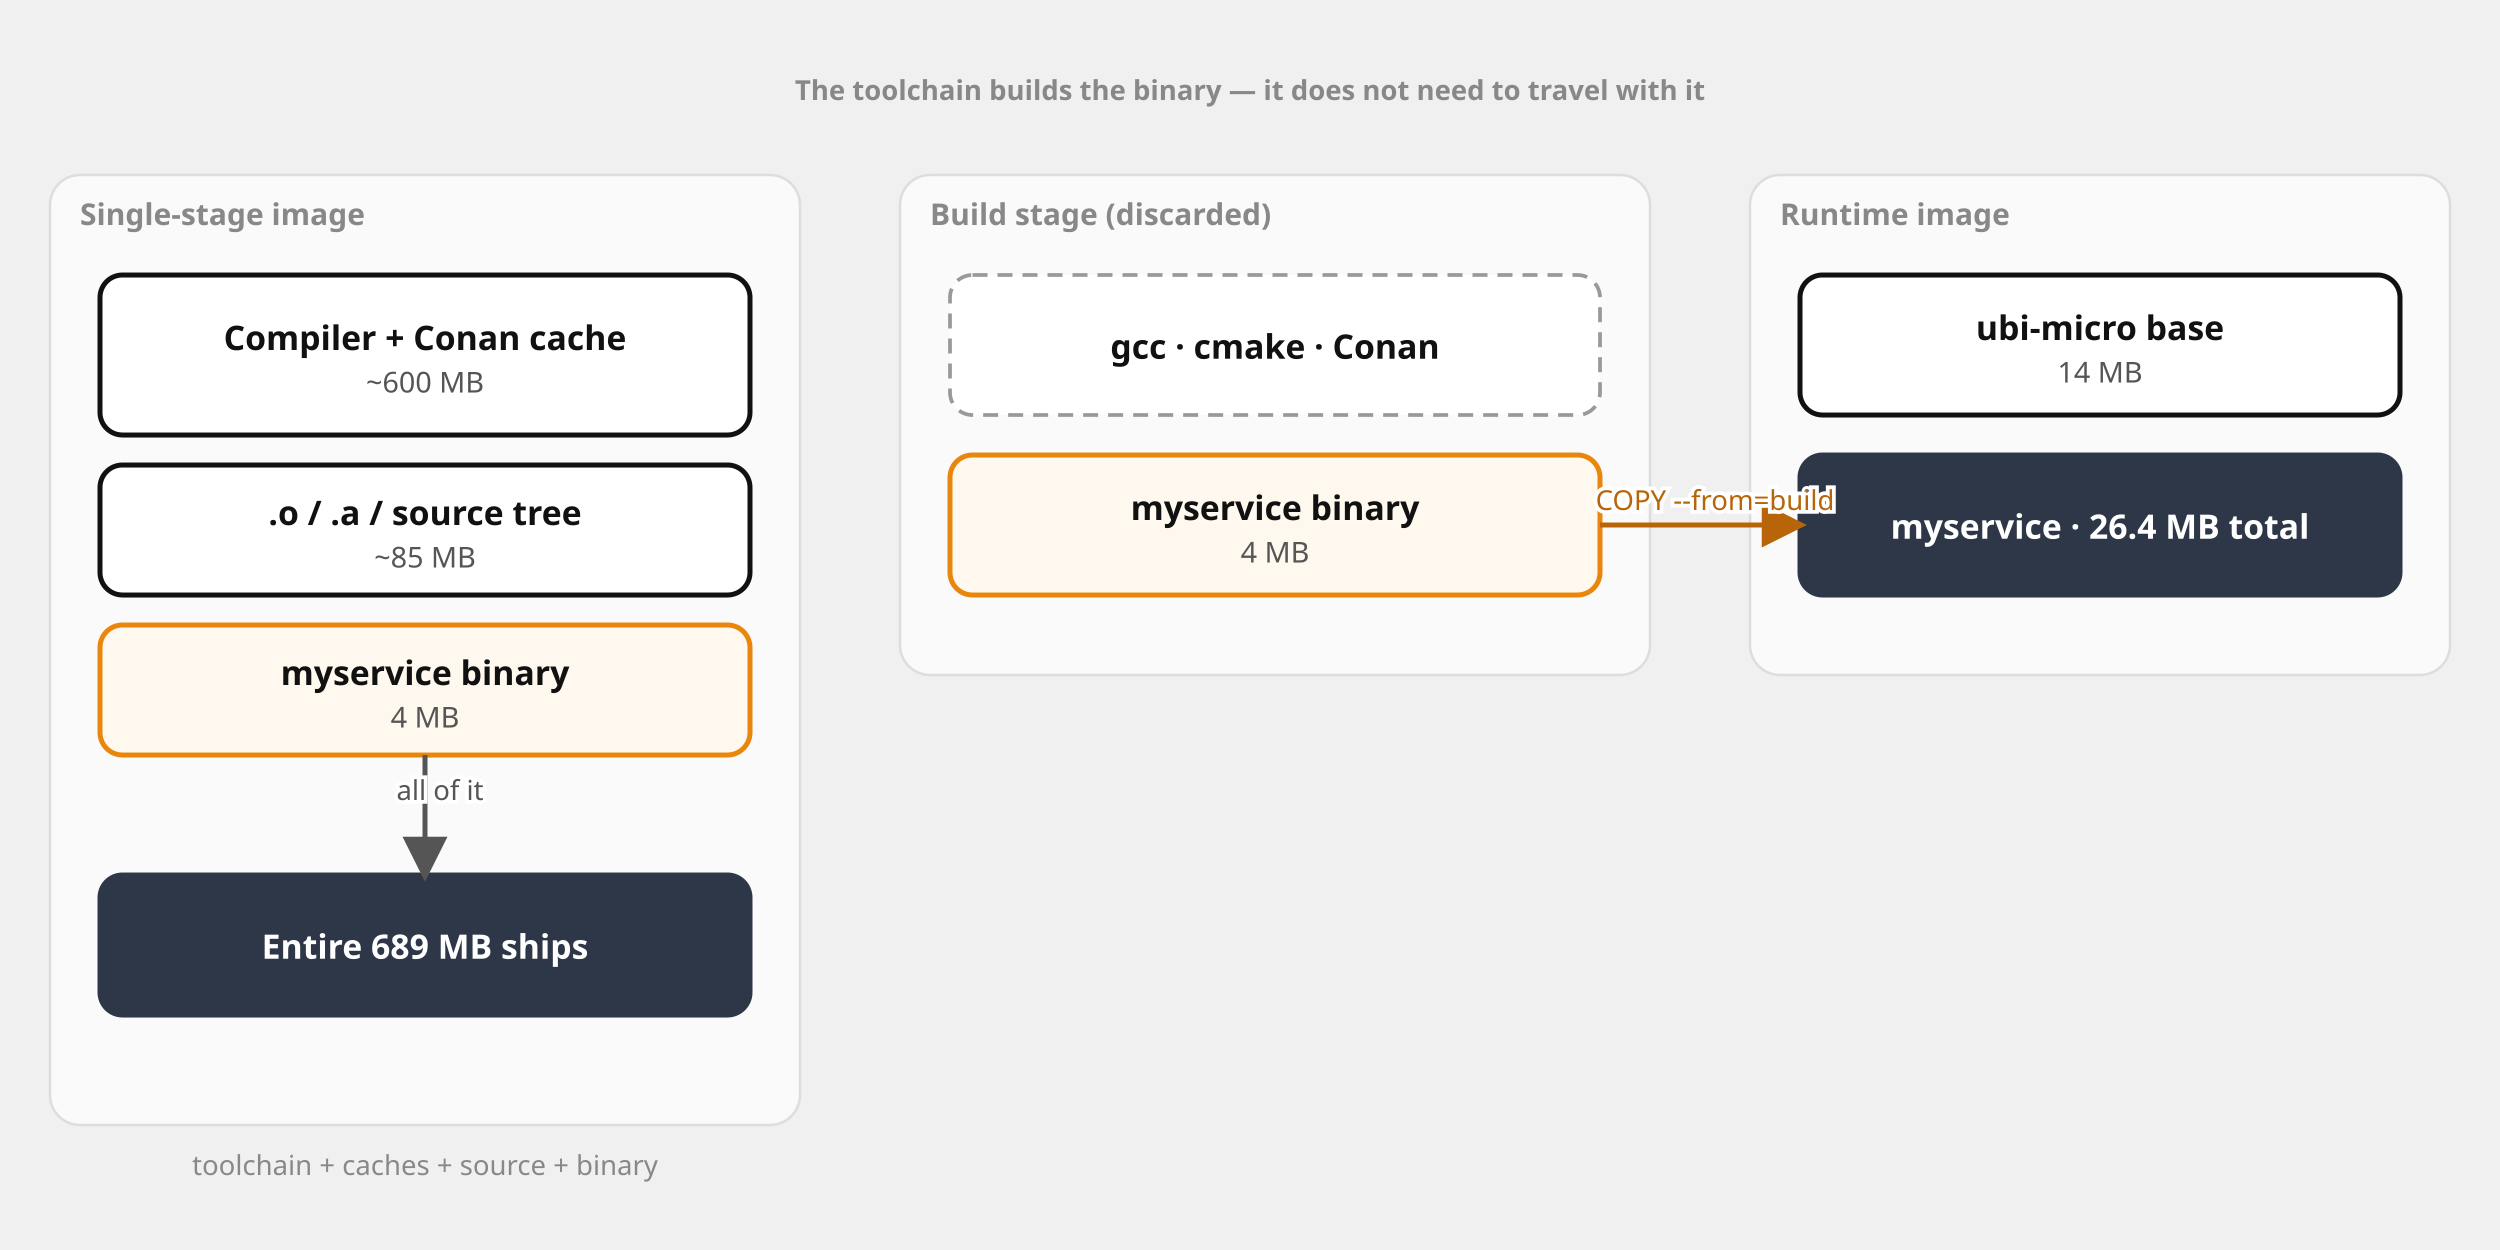
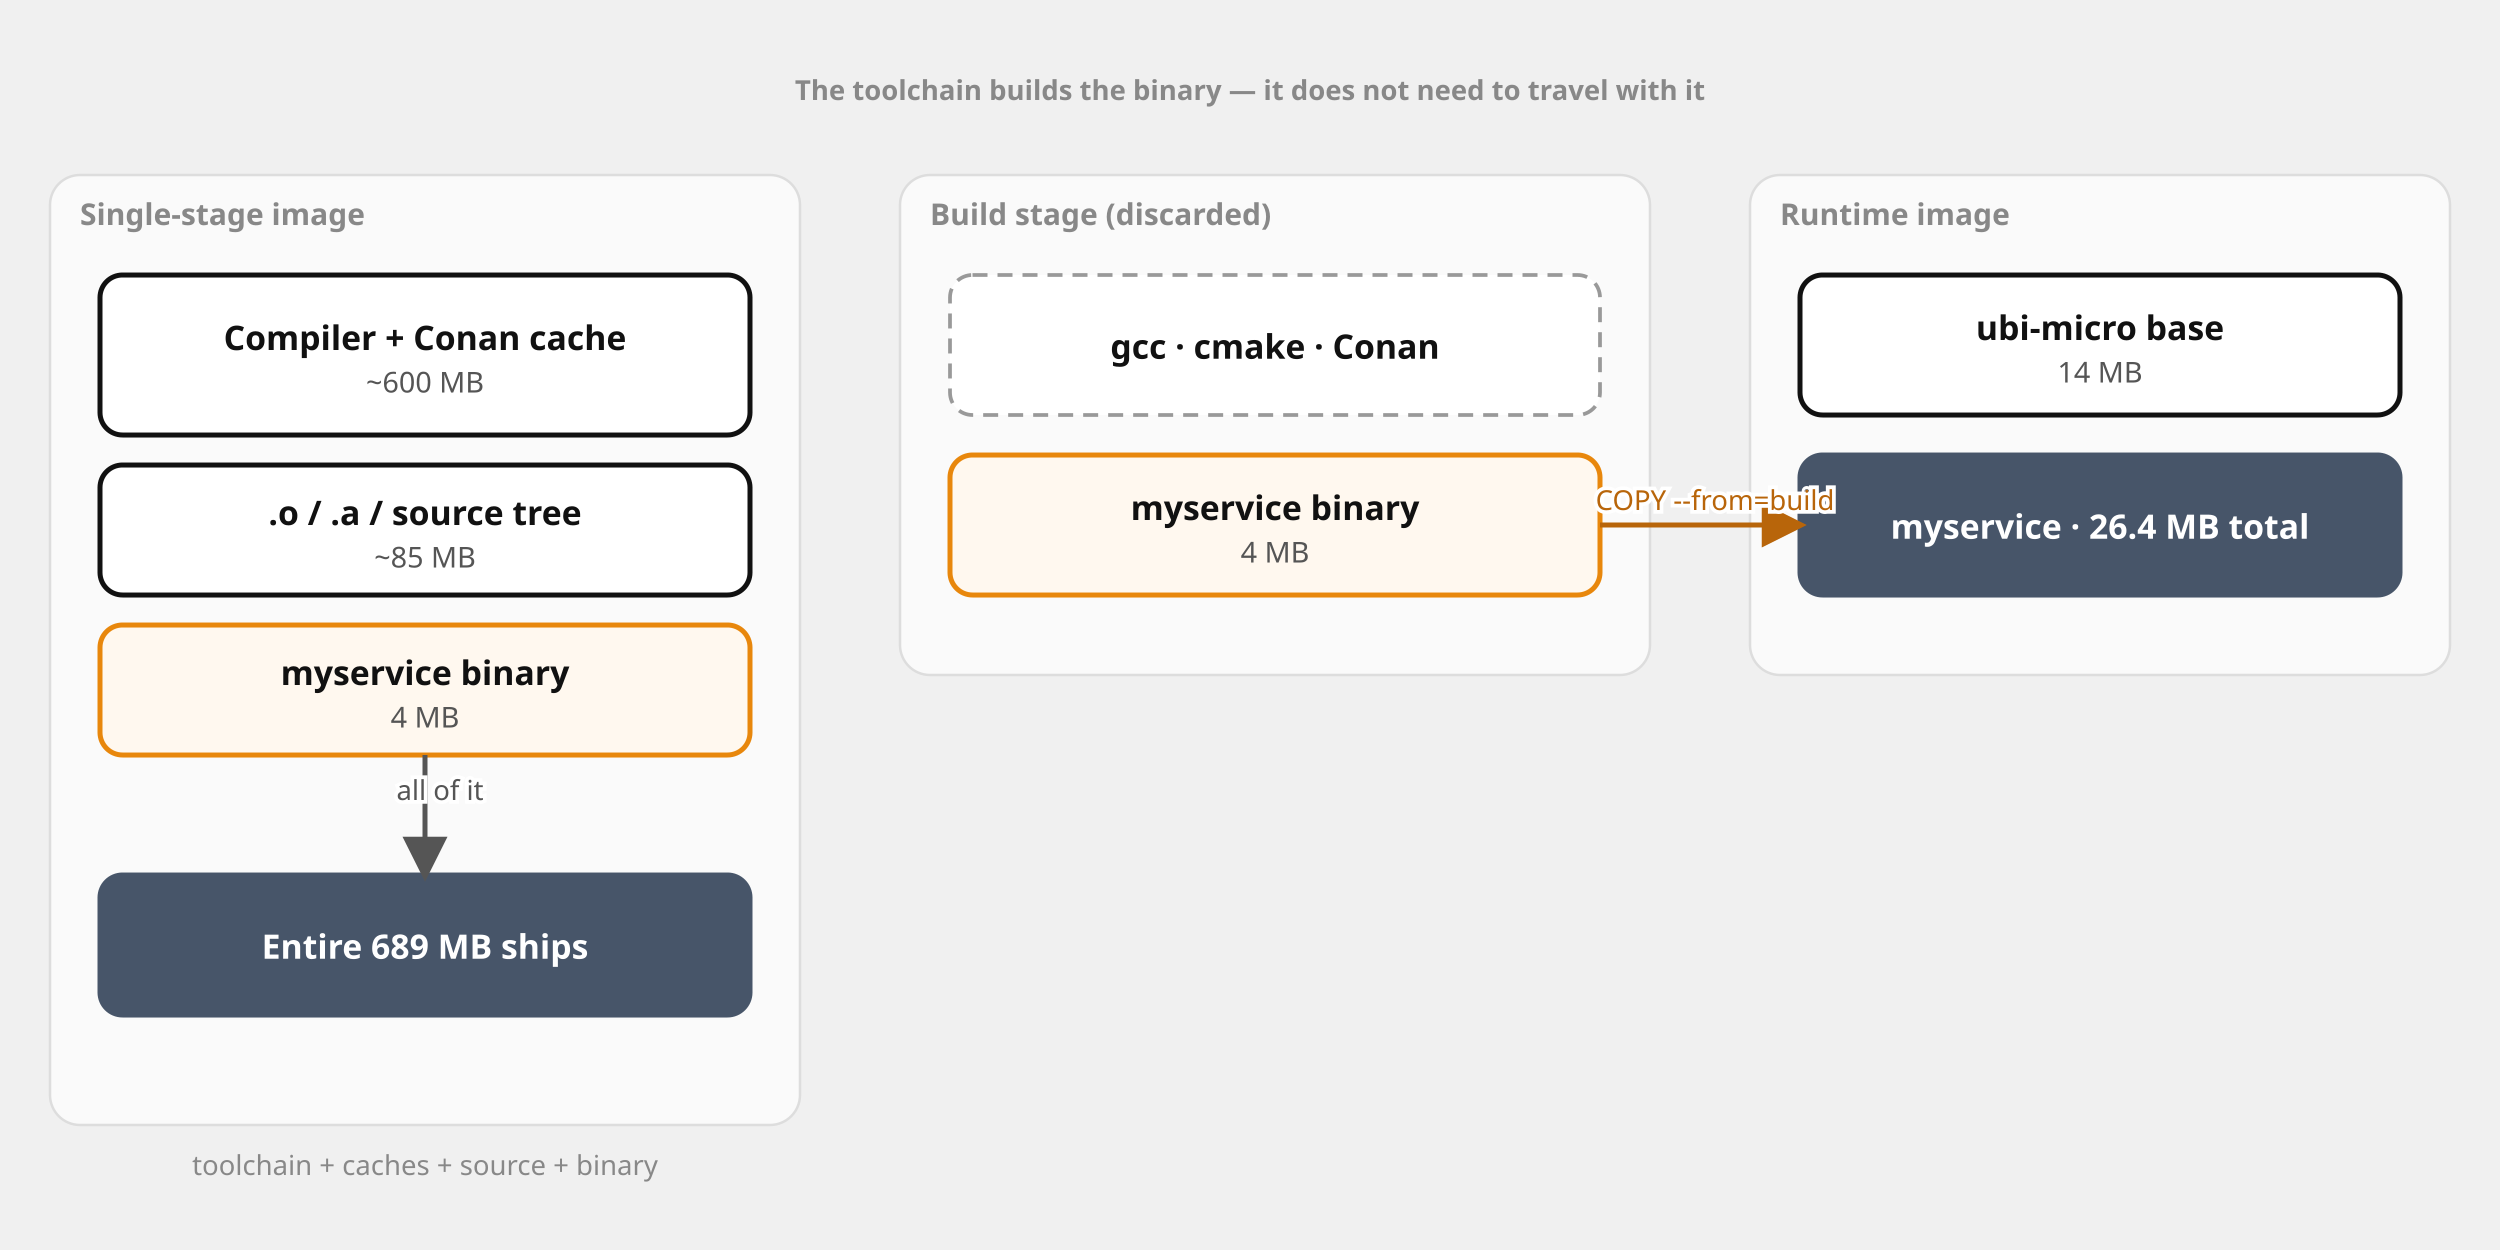
<svg xmlns="http://www.w3.org/2000/svg" viewBox="0 0 1000 500" font-family="'Red Hat Text', system-ui, sans-serif" role="img">
  <defs>
    <marker id="a" viewBox="0 0 10 10" refX="8.5" refY="5" markerWidth="9" markerHeight="9" orient="auto-start-reverse">
      <path d="M0,0 L10,5 L0,10 z" fill="#555" />
    </marker>
    <marker id="am" viewBox="0 0 10 10" refX="8.5" refY="5" markerWidth="9" markerHeight="9" orient="auto-start-reverse">
      <path d="M0,0 L10,5 L0,10 z" fill="#b8650a" />
    </marker>
  </defs>
  <rect x="20" y="70" width="300" height="380" rx="12" fill="#fafafa" stroke="#ddd" />
  <text x="32" y="90" font-size="12" font-weight="700" fill="#888">Single-stage image</text>
  <rect x="360" y="70" width="300" height="200" rx="12" fill="#fafafa" stroke="#ddd" />
  <text x="372" y="90" font-size="12" font-weight="700" fill="#888">Build stage (discarded)</text>
  <rect x="700" y="70" width="280" height="200" rx="12" fill="#fafafa" stroke="#ddd" />
  <text x="712" y="90" font-size="12" font-weight="700" fill="#888">Runtime image</text>
  <rect x="40" y="110" width="260" height="64" rx="9" fill="#ffffff" stroke="#111111" stroke-width="2" />
  <text x="170.0" y="140.0" font-size="13.5" font-weight="700" fill="#111111" text-anchor="middle">Compiler + Conan cache</text>
  <text x="170.0" y="157.0" font-size="11.5" fill="#555555" text-anchor="middle">~600 MB</text>
  <rect x="40" y="186" width="260" height="52" rx="9" fill="#ffffff" stroke="#111111" stroke-width="2" />
  <text x="170.0" y="210.0" font-size="13.5" font-weight="700" fill="#111111" text-anchor="middle">.o / .a / source tree</text>
  <text x="170.0" y="227.0" font-size="11.5" fill="#555555" text-anchor="middle">~85 MB</text>
  <rect x="40" y="250" width="260" height="52" rx="9" fill="#fff8ef" stroke="#e8870c" stroke-width="2" />
  <text x="170.0" y="274.0" font-size="13.5" font-weight="700" fill="#111111" text-anchor="middle">myservice binary</text>
  <text x="170.0" y="291.0" font-size="11.5" fill="#555555" text-anchor="middle">4 MB</text>
-   <rect x="40" y="350" width="260" height="56" rx="9" fill="#2d3748" stroke="#2d3748" stroke-width="2" />
+   <rect x="40" y="350" width="260" height="56" rx="9" fill="#475569" stroke="#475569" stroke-width="2" />
  <text x="170.0" y="383.5" font-size="13.5" font-weight="700" fill="#ffffff" text-anchor="middle">Entire 689 MB ships</text>
  <rect x="380" y="110" width="260" height="56" rx="9" fill="#ffffff" stroke="#999999" stroke-width="1.5" stroke-dasharray="6 4" />
  <text x="510.0" y="143.5" font-size="13.5" font-weight="700" fill="#111111" text-anchor="middle">gcc · cmake · Conan</text>
  <rect x="380" y="182" width="260" height="56" rx="9" fill="#fff8ef" stroke="#e8870c" stroke-width="2" />
  <text x="510.0" y="208.0" font-size="13.5" font-weight="700" fill="#111111" text-anchor="middle">myservice binary</text>
  <text x="510.0" y="225.0" font-size="11.5" fill="#555555" text-anchor="middle">4 MB</text>
  <rect x="720" y="110" width="240" height="56" rx="9" fill="#ffffff" stroke="#111111" stroke-width="2" />
  <text x="840.0" y="136.0" font-size="13.5" font-weight="700" fill="#111111" text-anchor="middle">ubi-micro base</text>
  <text x="840.0" y="153.0" font-size="11.5" fill="#555555" text-anchor="middle">14 MB</text>
-   <rect x="720" y="182" width="240" height="56" rx="9" fill="#2d3748" stroke="#2d3748" stroke-width="2" />
+   <rect x="720" y="182" width="240" height="56" rx="9" fill="#475569" stroke="#475569" stroke-width="2" />
  <text x="840.0" y="215.5" font-size="13.5" font-weight="700" fill="#ffffff" text-anchor="middle">myservice · 26.4 MB total</text>
  <path d="M170,302 L170,350" fill="none" stroke="#555" stroke-width="2" marker-end="url(#a)" />
  <text x="176.0" y="320.0" font-size="11" fill="#ffffff" stroke="#ffffff" stroke-width="3" paint-order="stroke" text-anchor="middle">all of it</text>
  <text x="176.0" y="320.0" font-size="11" fill="#555" text-anchor="middle">all of it</text>
  <path d="M640,210 L720,210" fill="none" stroke="#b8650a" stroke-width="2" marker-end="url(#am)" />
  <text x="686.0" y="204.0" font-size="11" fill="#ffffff" stroke="#ffffff" stroke-width="3" paint-order="stroke" text-anchor="middle">COPY --from=build</text>
  <text x="686.0" y="204.0" font-size="11" fill="#b8650a" text-anchor="middle">COPY --from=build</text>
  <text x="500" y="40" font-size="11" fill="#888" text-anchor="middle" font-weight="700">The toolchain builds the binary — it does not need to travel with it</text>
  <text x="170" y="470" font-size="11" fill="#888" text-anchor="middle">toolchain + caches + source + binary</text>
</svg>
